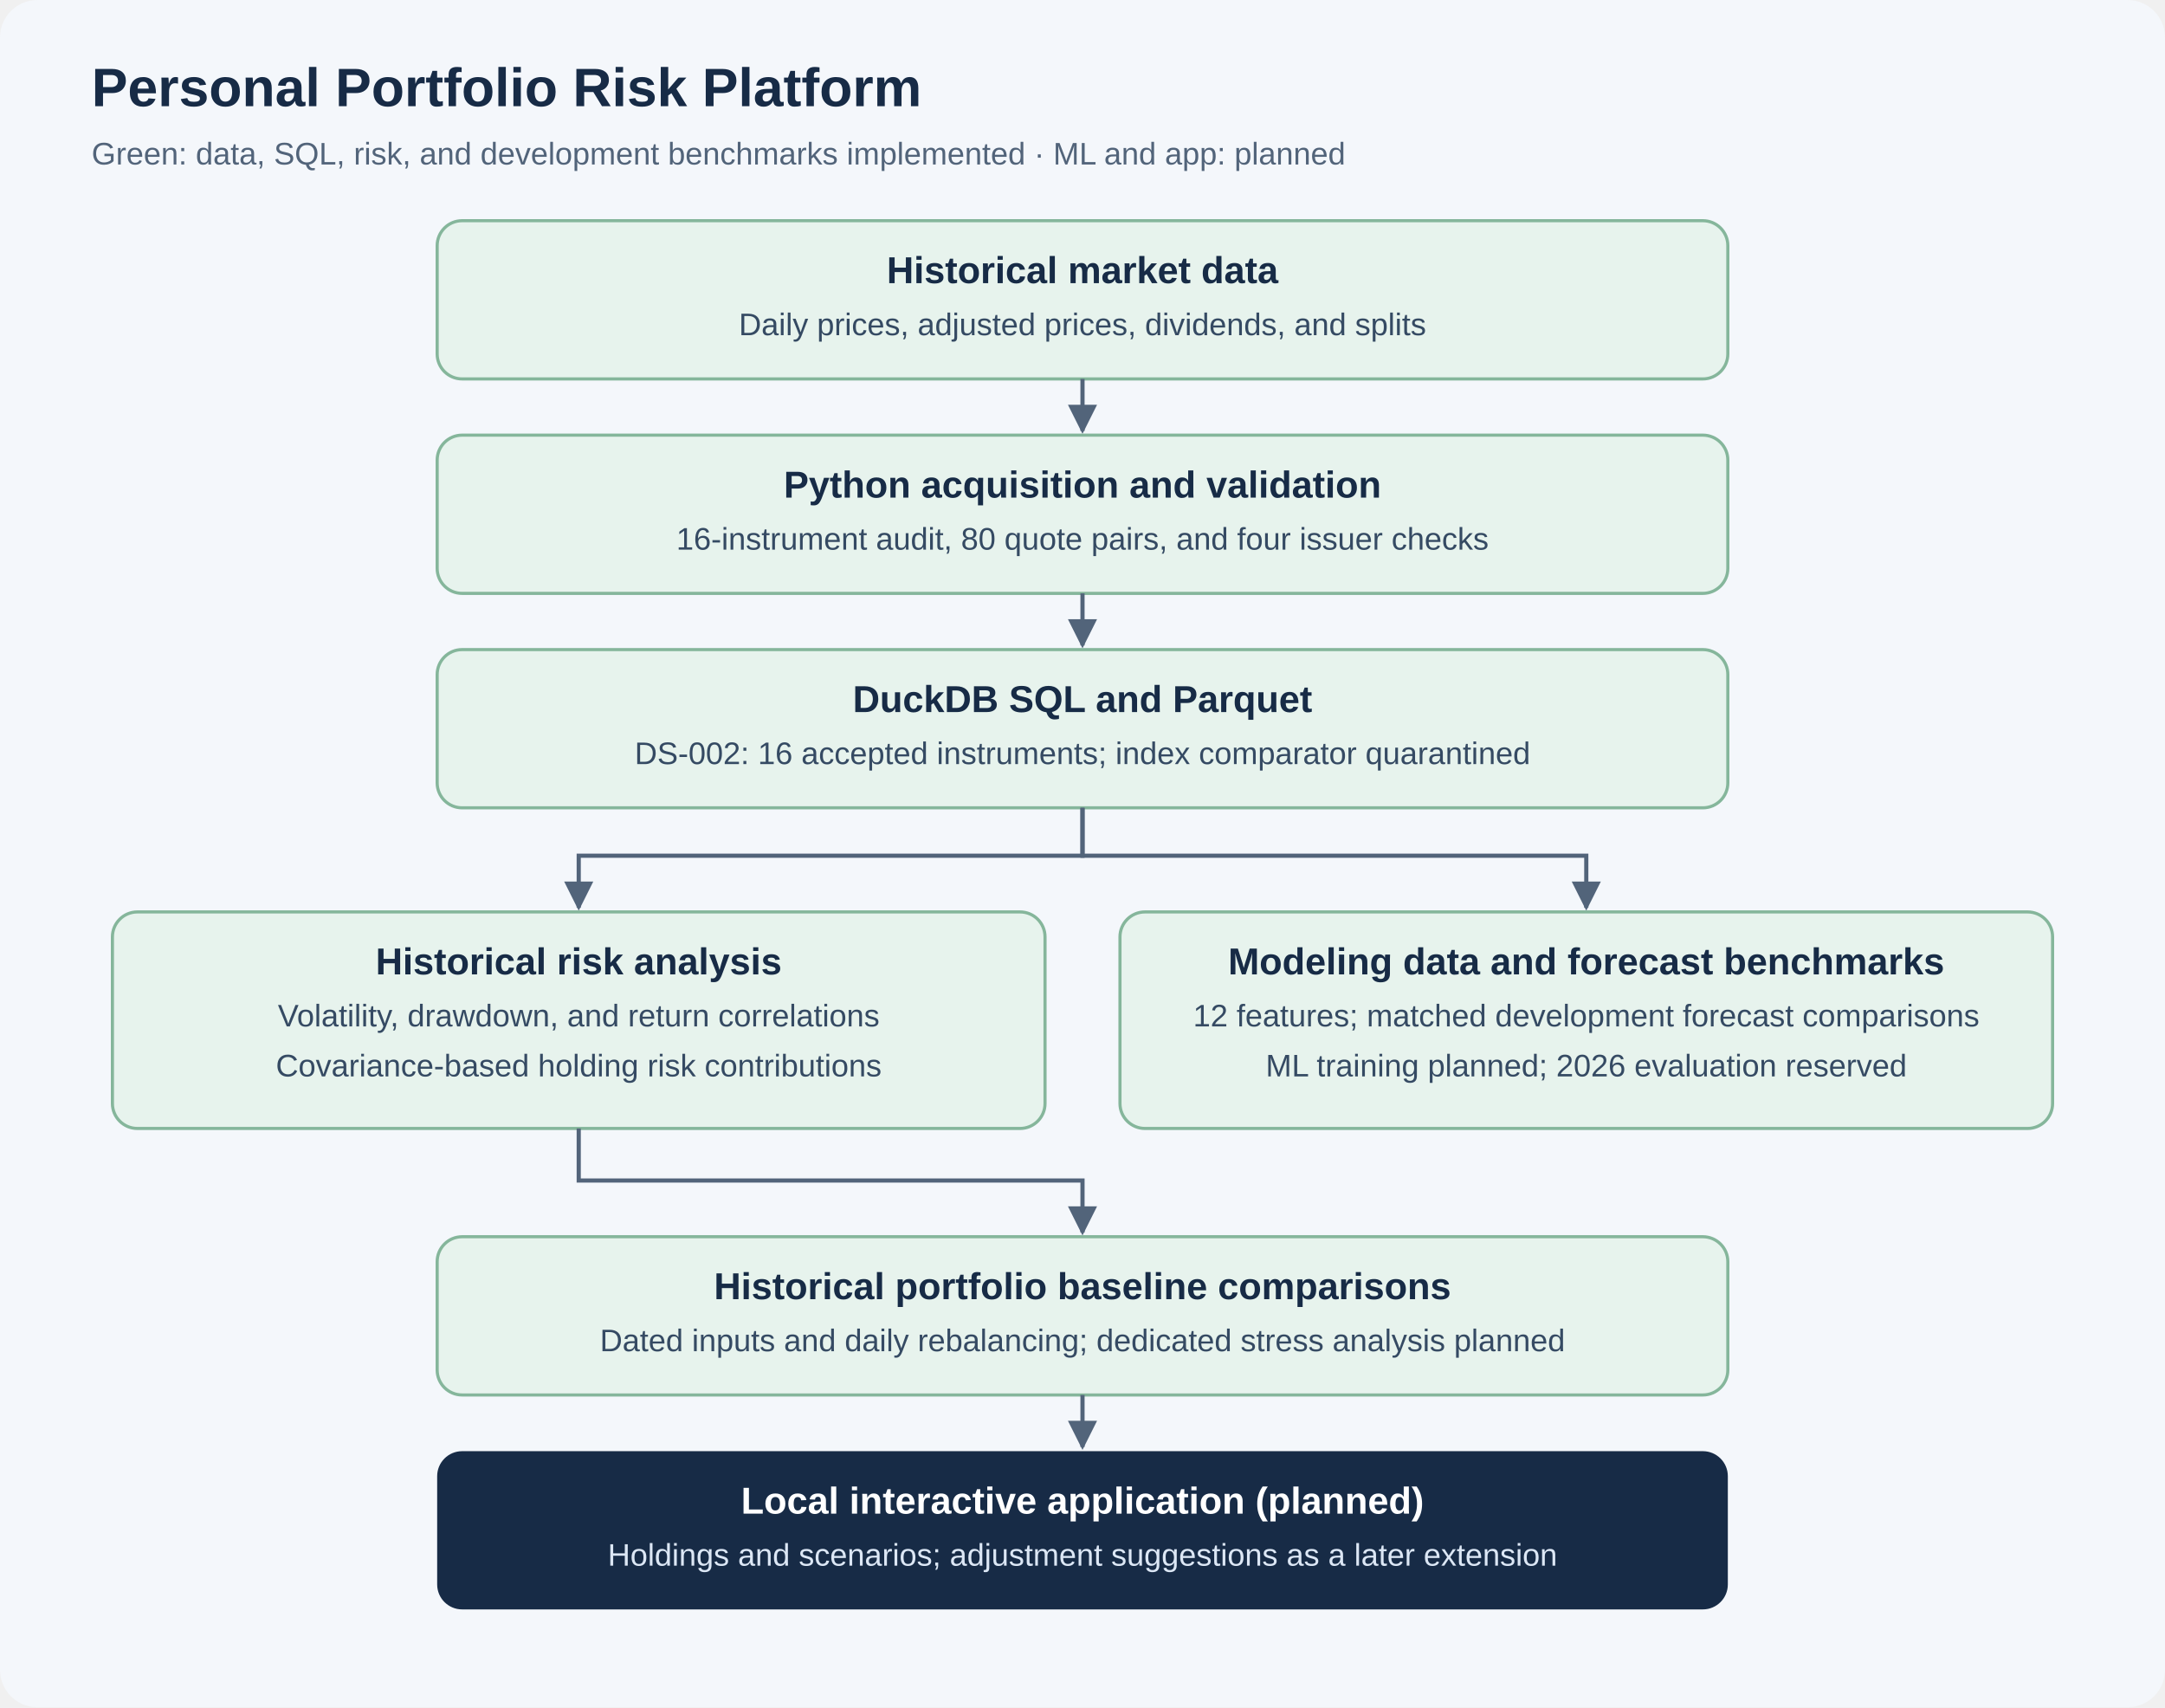
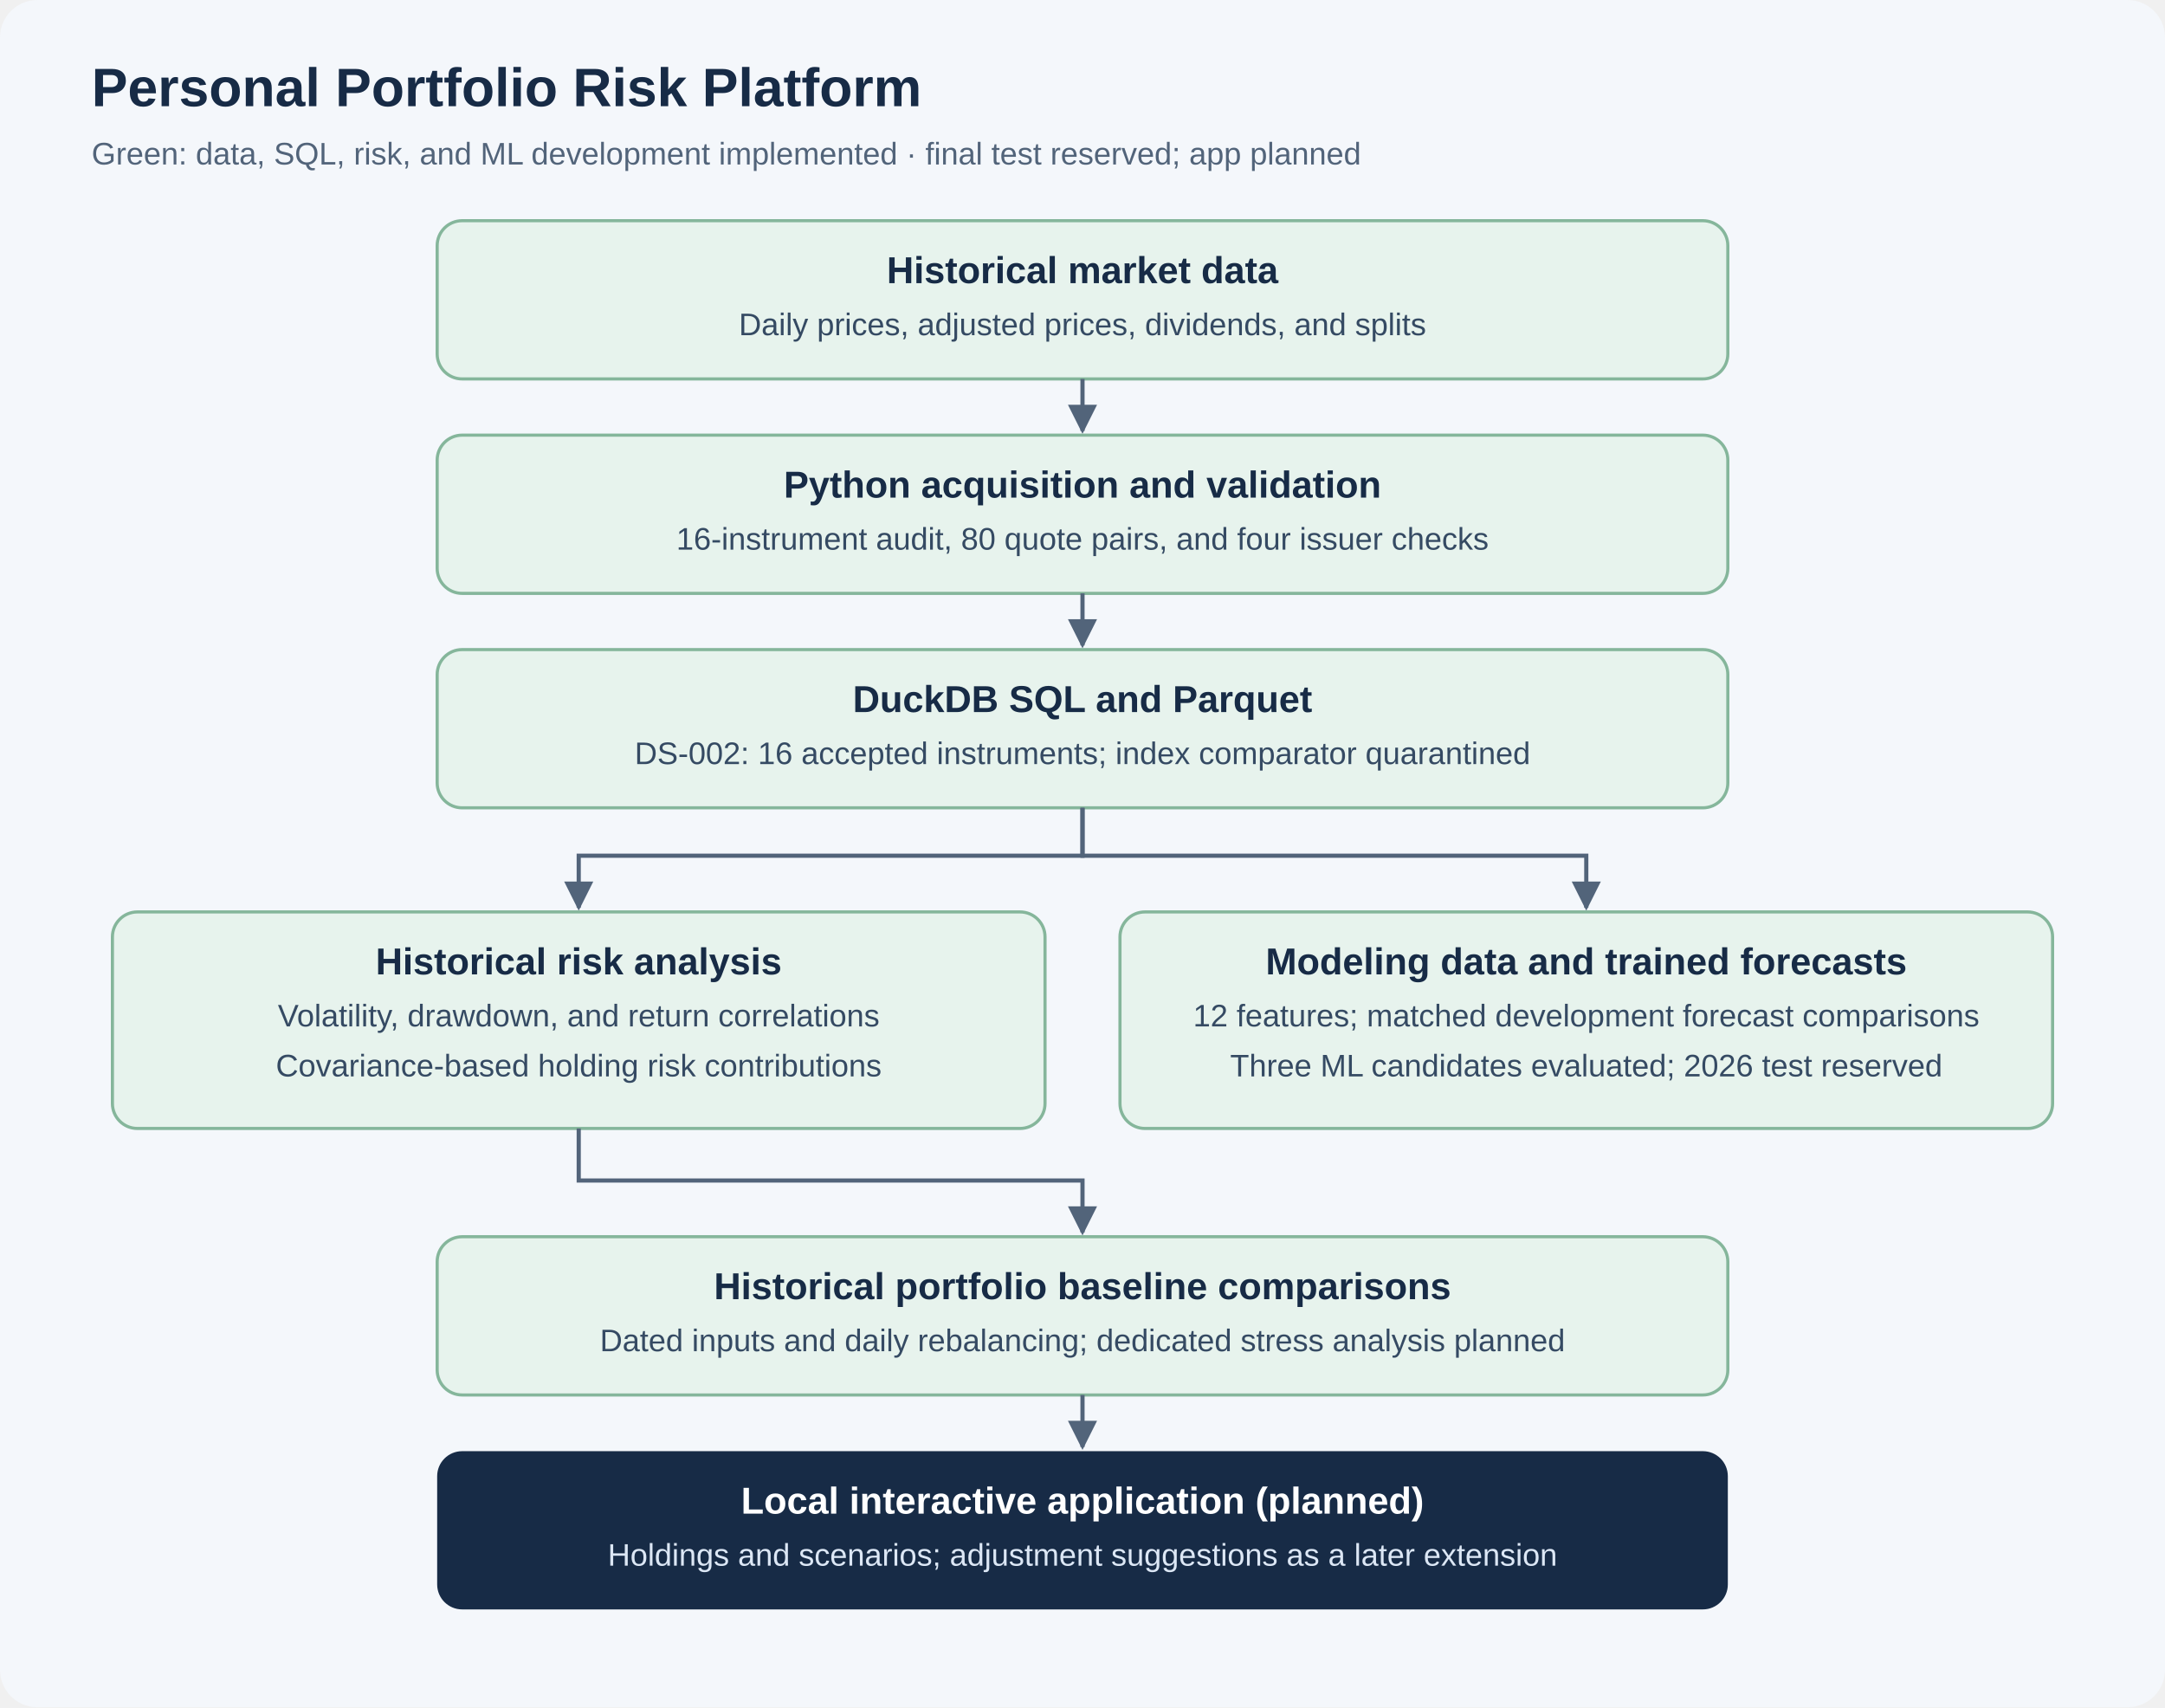
<svg xmlns="http://www.w3.org/2000/svg" width="1040" height="820" viewBox="0 0 1040 820" role="img" aria-labelledby="title description">
  <defs>
    <marker id="arrow" viewBox="0 0 10 10" refX="9" refY="5" markerWidth="7" markerHeight="7" orient="auto">
      <path d="M0 0 L10 5 L0 10 Z" fill="#52647a" />
    </marker>
    <style>
      text { font-family: Arial, Helvetica, sans-serif; }
      .title { font-size: 26px; font-weight: 700; fill: #172b46; }
      .subtitle { font-size: 15px; fill: #52647a; }
      .heading { font-size: 18px; font-weight: 700; fill: #172b46; }
      .body { font-size: 15px; fill: #354a63; }
      .line { fill: none; stroke: #52647a; stroke-width: 2; marker-end: url(#arrow); }
      .box { fill: #fff; stroke: #ccd7e4; stroke-width: 1.5; }
      .done { fill: #e7f3ed; stroke: #85b69b; }
    </style>
  </defs>
  <rect width="1040" height="820" rx="18" fill="#f4f7fb" />
  <text class="title" x="44" y="51">Personal Portfolio Risk Platform</text>
-   <text class="subtitle" x="44" y="79">Green: data, SQL, risk, and development benchmarks implemented · ML and app: planned</text>
+   <text class="subtitle" x="44" y="79">Green: data, SQL, risk, and ML development implemented · final test reserved; app planned</text>
  <rect class="box done" x="210" y="106" width="620" height="76" rx="12" />
  <text class="heading" x="520" y="136" text-anchor="middle">Historical market data</text>
  <text class="body" x="520" y="161" text-anchor="middle">Daily prices, adjusted prices, dividends, and splits</text>
  <path class="line" d="M520 182 V207" />
  <rect class="box done" x="210" y="209" width="620" height="76" rx="12" />
  <text class="heading" x="520" y="239" text-anchor="middle">Python acquisition and validation</text>
  <text class="body" x="520" y="264" text-anchor="middle">16-instrument audit, 80 quote pairs, and four issuer checks</text>
  <path class="line" d="M520 285 V310" />
  <rect class="box done" x="210" y="312" width="620" height="76" rx="12" />
  <text class="heading" x="520" y="342" text-anchor="middle">DuckDB SQL and Parquet</text>
  <text class="body" x="520" y="367" text-anchor="middle">DS-002: 16 accepted instruments; index comparator quarantined</text>
  <path class="line" d="M520 388 V411 H278 V436" />
  <path class="line" d="M520 388 V411 H762 V436" />
  <rect class="box done" x="54" y="438" width="448" height="104" rx="12" />
  <text class="heading" x="278" y="468" text-anchor="middle">Historical risk analysis</text>
  <text class="body" x="278" y="493" text-anchor="middle">Volatility, drawdown, and return correlations</text>
  <text class="body" x="278" y="517" text-anchor="middle">Covariance-based holding risk contributions</text>
  <rect class="box done" x="538" y="438" width="448" height="104" rx="12" />
-   <text class="heading" x="762" y="468" text-anchor="middle">Modeling data and forecast benchmarks</text>
+   <text class="heading" x="762" y="468" text-anchor="middle">Modeling data and trained forecasts</text>
  <text class="body" x="762" y="493" text-anchor="middle">12 features; matched development forecast comparisons</text>
-   <text class="body" x="762" y="517" text-anchor="middle">ML training planned; 2026 evaluation reserved</text>
+   <text class="body" x="762" y="517" text-anchor="middle">Three ML candidates evaluated; 2026 test reserved</text>
  <path class="line" d="M278 542 V567 H520 V592" />
  <rect class="box done" x="210" y="594" width="620" height="76" rx="12" />
  <text class="heading" x="520" y="624" text-anchor="middle">Historical portfolio baseline comparisons</text>
  <text class="body" x="520" y="649" text-anchor="middle">Dated inputs and daily rebalancing; dedicated stress analysis planned</text>
  <path class="line" d="M520 670 V695" />
  <rect x="210" y="697" width="620" height="76" rx="12" fill="#172b46" />
  <text x="520" y="727" text-anchor="middle" font-size="18" font-weight="700" fill="#fff">Local interactive application (planned)</text>
  <text x="520" y="752" text-anchor="middle" font-size="15" fill="#dce7f5">Holdings and scenarios; adjustment suggestions as a later extension</text>
</svg>
